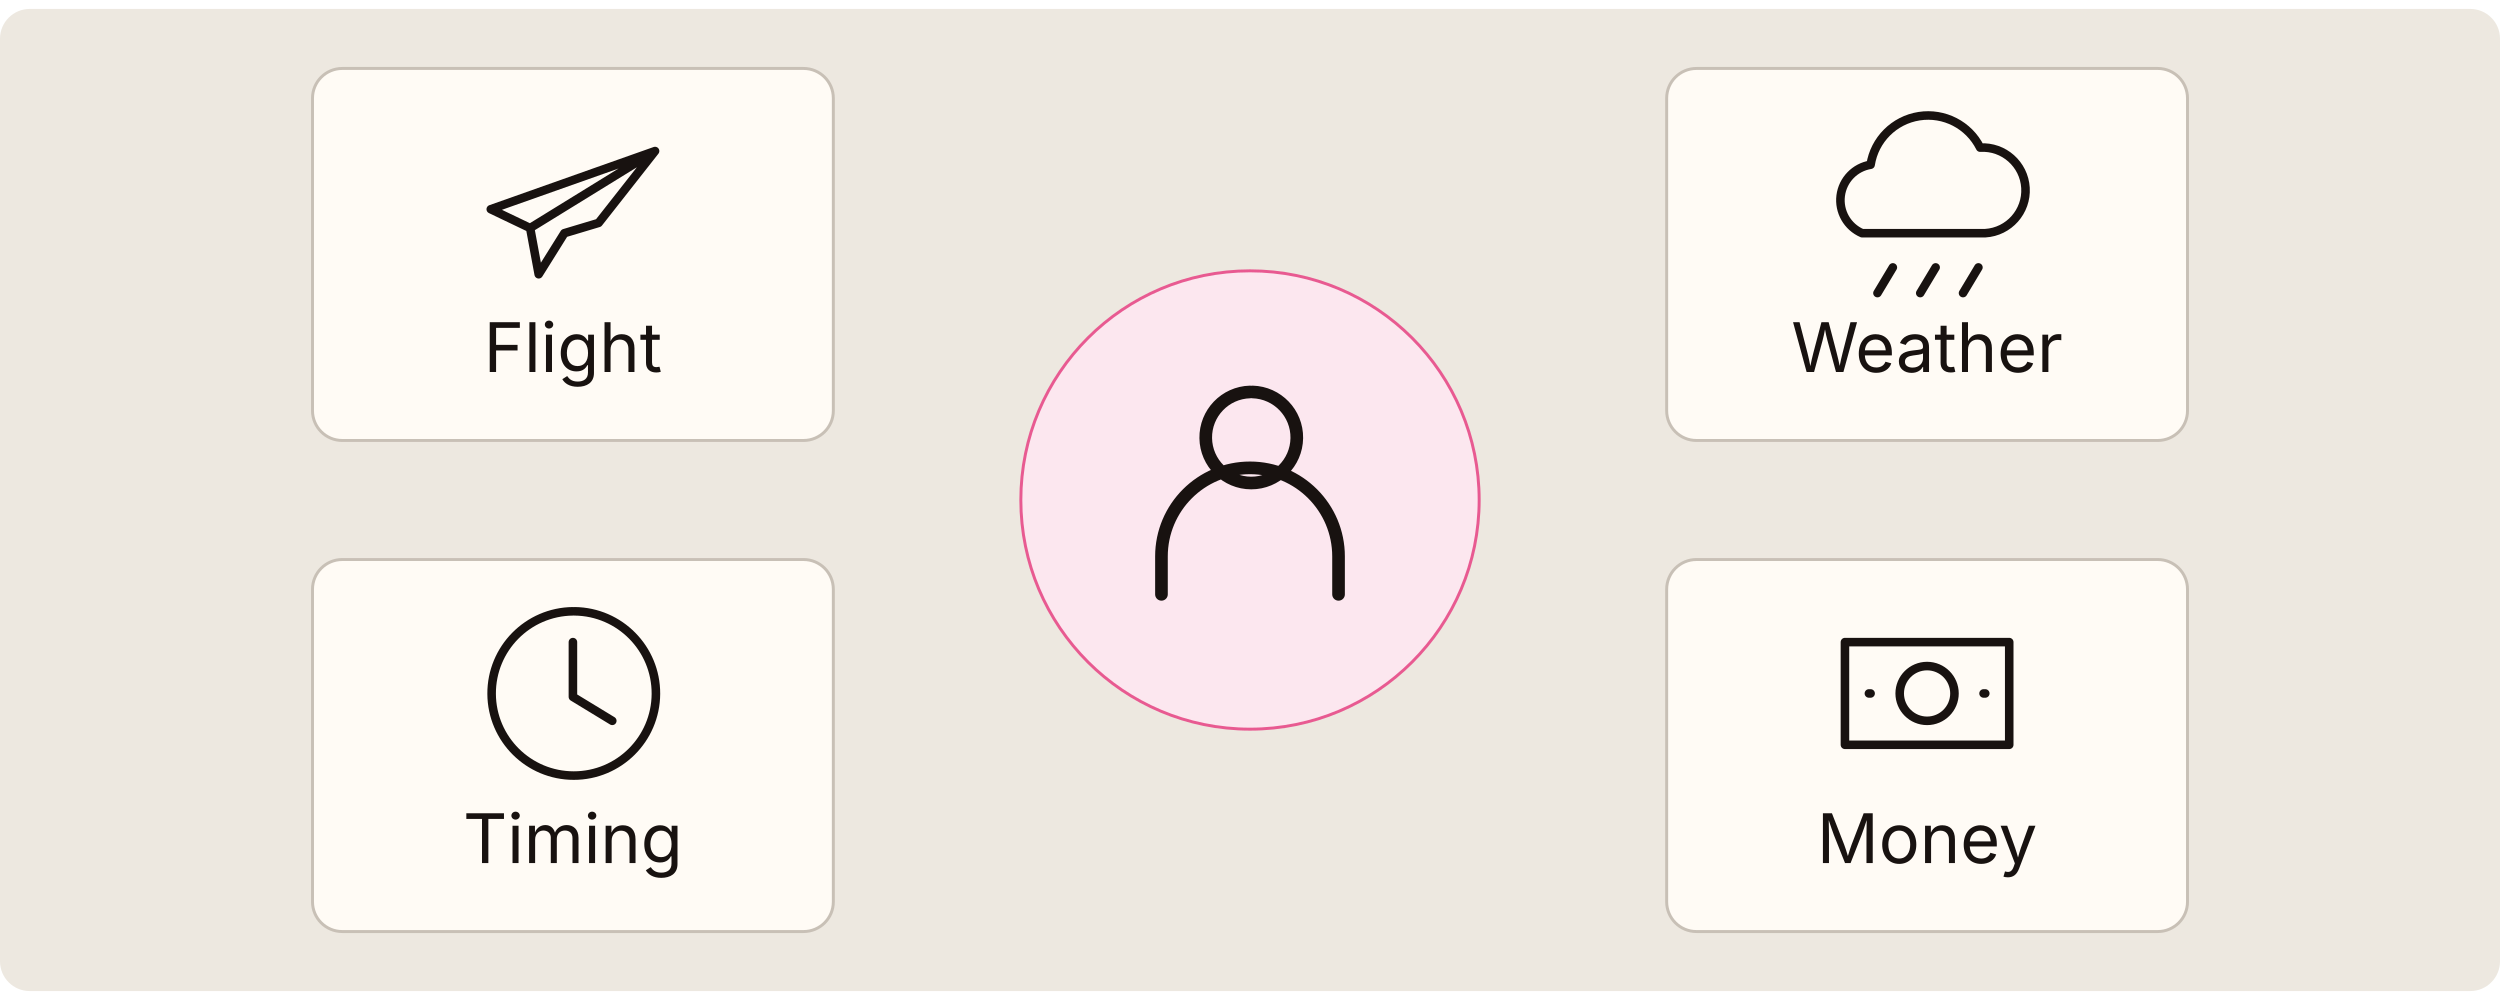
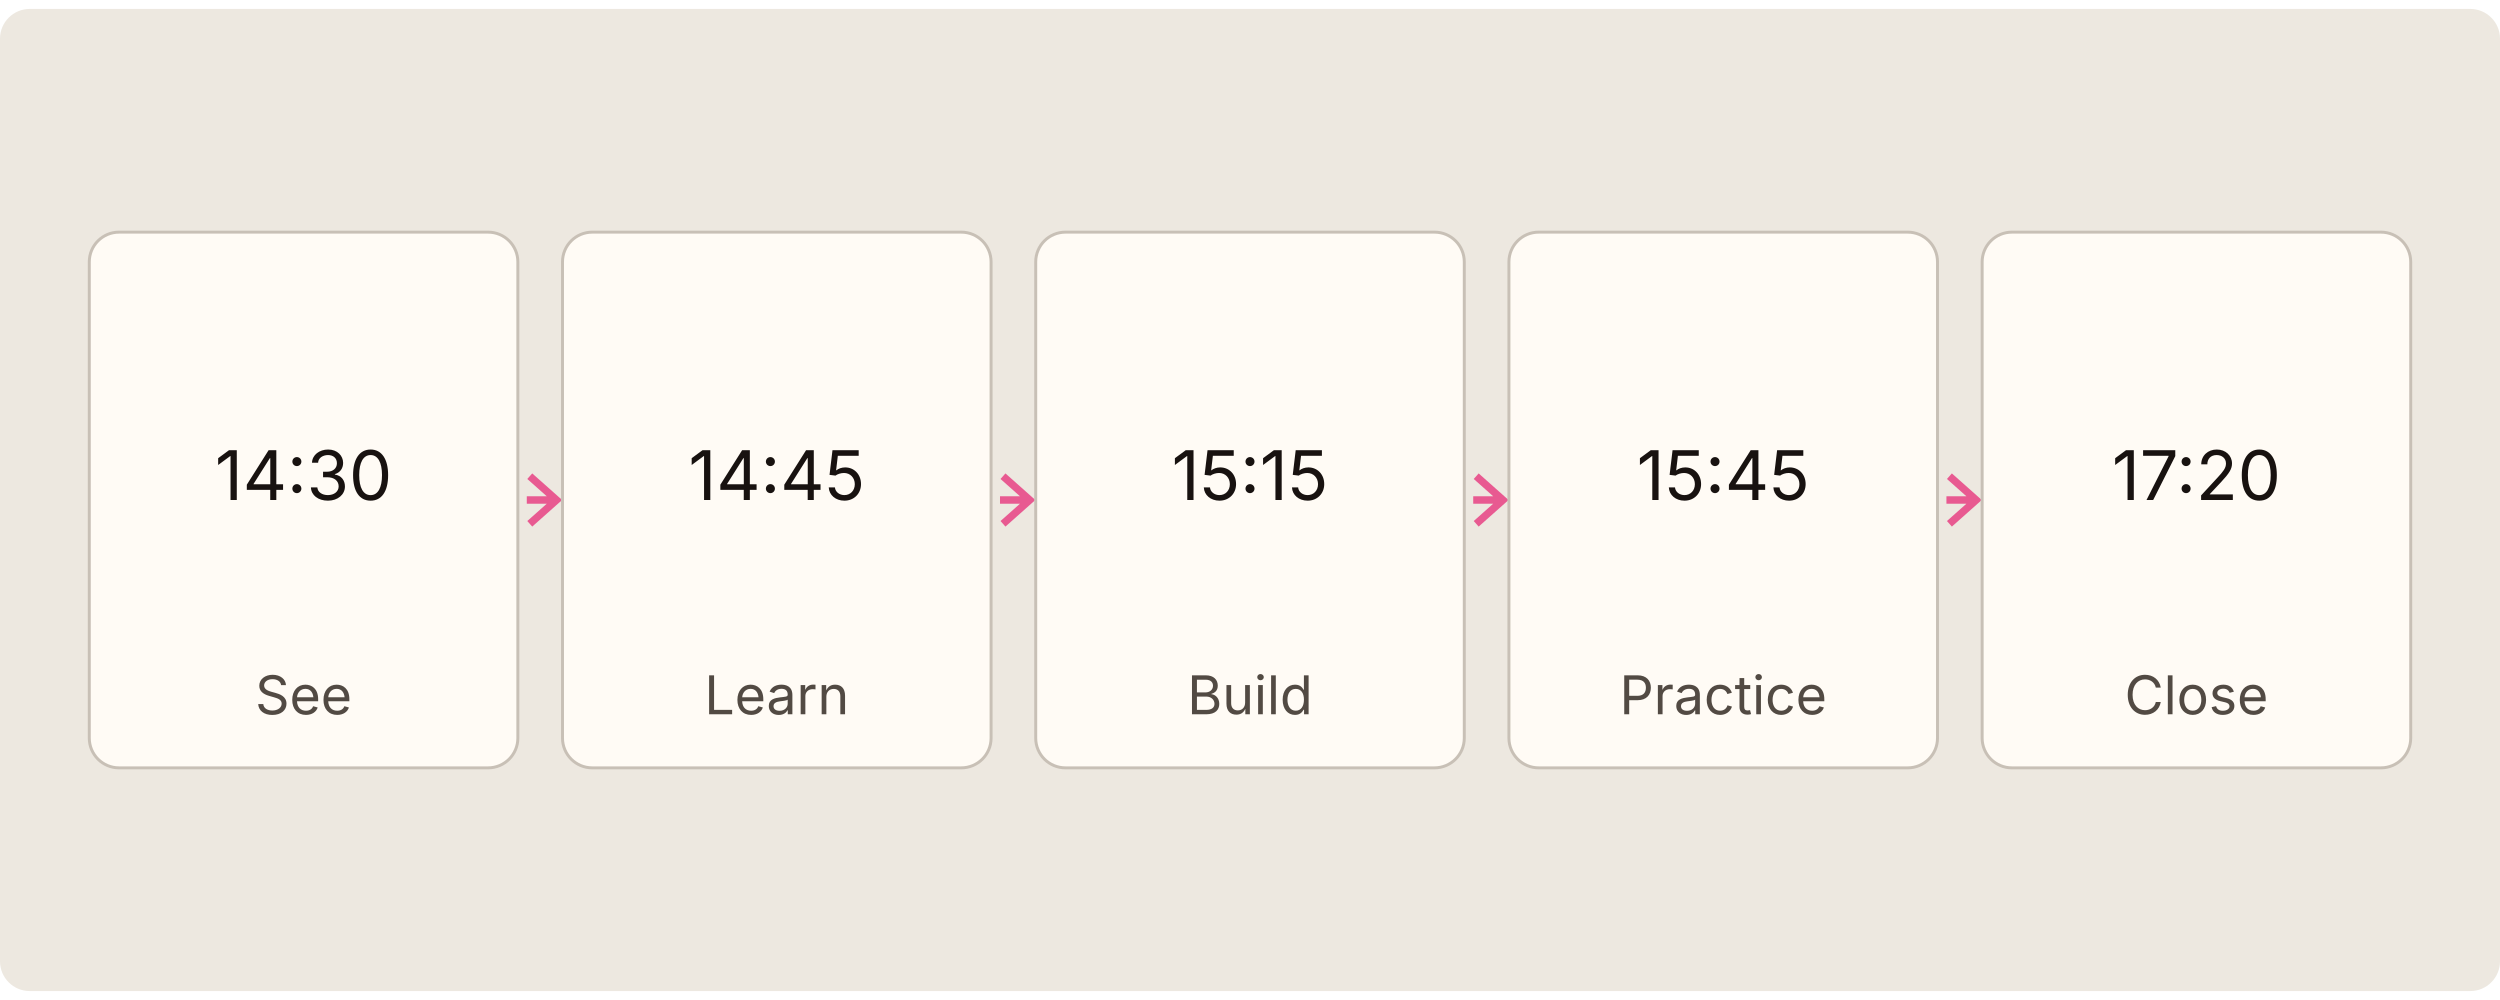
- <svg xmlns="http://www.w3.org/2000/svg" data-slide-visual="" viewBox="0 0 1000 400" role="img" aria-label="Sam needs four checks" class="pic" preserveAspectRatio="xMidYMid meet" style="fill: rgb(0, 0, 0); fill-opacity: 1; stroke: none; stroke-width: 1px; stroke-opacity: 1; stroke-linecap: butt; stroke-linejoin: miter; stroke-dasharray: none; font-family: Inter, Arial, sans-serif; font-size: 36px; font-weight: 400; font-style: normal; letter-spacing: normal; text-anchor: start; dominant-baseline: auto;">
+ <svg xmlns="http://www.w3.org/2000/svg" data-slide-visual="" viewBox="0 0 1000 400" role="img" aria-label="The plan for the day" class="pic" preserveAspectRatio="xMidYMid meet" style="fill: rgb(0, 0, 0); fill-opacity: 1; stroke: none; stroke-width: 1px; stroke-opacity: 1; stroke-linecap: butt; stroke-linejoin: miter; stroke-dasharray: none; font-family: Inter, Arial, sans-serif; font-size: 36px; font-weight: 400; font-style: normal; letter-spacing: normal; text-anchor: start; dominant-baseline: auto;">
  <g transform="translate(0 3.571429) scale(0.5952381)">
    <rect x="0" y="0" width="1680" height="660" rx="20" style="fill: rgb(237, 232, 224); fill-opacity: 1; stroke: none; stroke-width: 1px; stroke-opacity: 1; stroke-linecap: butt; stroke-linejoin: miter; stroke-dasharray: none; font-family: Inter, Arial, sans-serif; font-size: 36px; font-weight: 400; font-style: normal; letter-spacing: normal; text-anchor: start; dominant-baseline: auto;" />
-     <rect x="210" y="40" width="350" height="250" rx="20" style="fill: rgb(255, 251, 245); fill-opacity: 1; stroke: rgb(200, 192, 182); stroke-width: 2px; stroke-opacity: 1; stroke-linecap: butt; stroke-linejoin: miter; stroke-dasharray: none; font-family: Inter, Arial, sans-serif; font-size: 36px; font-weight: 400; font-style: normal; letter-spacing: normal; text-anchor: start; dominant-baseline: auto;" />
-     <g class="step" data-s="1">
-       <g transform="translate(385 130) scale(1.15)" style="fill: rgb(0, 0, 0); fill-opacity: 1; stroke: none; stroke-width: 1px; stroke-opacity: 1; stroke-linecap: butt; stroke-linejoin: miter; stroke-dasharray: none; font-family: Inter, Arial, sans-serif; font-size: 36px; font-weight: 400; font-style: normal; letter-spacing: normal; text-anchor: start; dominant-baseline: auto;">
-         <path d="M-48 4 48-30 15 12-5 18-20 42-25 15Z M-25 15 48-30" style="fill: none; fill-opacity: 1; stroke: rgb(24, 18, 16); stroke-width: 5px; stroke-opacity: 1; stroke-linecap: round; stroke-linejoin: round; stroke-dasharray: none; font-family: Inter, Arial, sans-serif; font-size: 36px; font-weight: 400; font-style: normal; letter-spacing: normal; text-anchor: start; dominant-baseline: auto;" />
-       </g>
-     </g>
-     <g class="step" data-s="1">
-       <text x="385" y="244" text-anchor="middle" font-size="46" style="fill: rgb(24, 18, 16); fill-opacity: 1; stroke: none; stroke-width: 1px; stroke-opacity: 1; stroke-linecap: butt; stroke-linejoin: miter; stroke-dasharray: none; font-family: Inter, Arial, sans-serif; font-size: 46px; font-weight: 400; font-style: normal; letter-spacing: normal; text-anchor: middle; dominant-baseline: auto;">Flight</text>
-     </g>
-     <rect x="1120" y="40" width="350" height="250" rx="20" style="fill: rgb(255, 251, 245); fill-opacity: 1; stroke: rgb(200, 192, 182); stroke-width: 2px; stroke-opacity: 1; stroke-linecap: butt; stroke-linejoin: miter; stroke-dasharray: none; font-family: Inter, Arial, sans-serif; font-size: 36px; font-weight: 400; font-style: normal; letter-spacing: normal; text-anchor: start; dominant-baseline: auto;" />
-     <g class="step" data-s="2">
-       <g transform="translate(1295 130) scale(1.15)" style="fill: rgb(0, 0, 0); fill-opacity: 1; stroke: none; stroke-width: 1px; stroke-opacity: 1; stroke-linecap: butt; stroke-linejoin: miter; stroke-dasharray: none; font-family: Inter, Arial, sans-serif; font-size: 36px; font-weight: 400; font-style: normal; letter-spacing: normal; text-anchor: start; dominant-baseline: auto;">
-         <path d="M-38 18h72a25 25 0 0 0-3-50 34 34 0 0 0-64 10 21 21 0 0 0-5 40 M-20 38l-9 15 M5 38l-9 15 M30 38l-9 15" style="fill: none; fill-opacity: 1; stroke: rgb(24, 18, 16); stroke-width: 5px; stroke-opacity: 1; stroke-linecap: round; stroke-linejoin: round; stroke-dasharray: none; font-family: Inter, Arial, sans-serif; font-size: 36px; font-weight: 400; font-style: normal; letter-spacing: normal; text-anchor: start; dominant-baseline: auto;" />
-       </g>
-     </g>
-     <g class="step" data-s="2">
-       <text x="1295" y="244" text-anchor="middle" font-size="46" style="fill: rgb(24, 18, 16); fill-opacity: 1; stroke: none; stroke-width: 1px; stroke-opacity: 1; stroke-linecap: butt; stroke-linejoin: miter; stroke-dasharray: none; font-family: Inter, Arial, sans-serif; font-size: 46px; font-weight: 400; font-style: normal; letter-spacing: normal; text-anchor: middle; dominant-baseline: auto;">Weather</text>
-     </g>
-     <rect x="210" y="370" width="350" height="250" rx="20" style="fill: rgb(255, 251, 245); fill-opacity: 1; stroke: rgb(200, 192, 182); stroke-width: 2px; stroke-opacity: 1; stroke-linecap: butt; stroke-linejoin: miter; stroke-dasharray: none; font-family: Inter, Arial, sans-serif; font-size: 36px; font-weight: 400; font-style: normal; letter-spacing: normal; text-anchor: start; dominant-baseline: auto;" />
-     <g class="step" data-s="3">
-       <g transform="translate(385 460) scale(1.15)" style="fill: rgb(0, 0, 0); fill-opacity: 1; stroke: none; stroke-width: 1px; stroke-opacity: 1; stroke-linecap: butt; stroke-linejoin: miter; stroke-dasharray: none; font-family: Inter, Arial, sans-serif; font-size: 36px; font-weight: 400; font-style: normal; letter-spacing: normal; text-anchor: start; dominant-baseline: auto;">
-         <path d="M0-48a48 48 0 1 0 1 0 M0-30v32l23 14" style="fill: none; fill-opacity: 1; stroke: rgb(24, 18, 16); stroke-width: 5px; stroke-opacity: 1; stroke-linecap: round; stroke-linejoin: round; stroke-dasharray: none; font-family: Inter, Arial, sans-serif; font-size: 36px; font-weight: 400; font-style: normal; letter-spacing: normal; text-anchor: start; dominant-baseline: auto;" />
-       </g>
-     </g>
-     <g class="step" data-s="3">
-       <text x="385" y="574" text-anchor="middle" font-size="46" style="fill: rgb(24, 18, 16); fill-opacity: 1; stroke: none; stroke-width: 1px; stroke-opacity: 1; stroke-linecap: butt; stroke-linejoin: miter; stroke-dasharray: none; font-family: Inter, Arial, sans-serif; font-size: 46px; font-weight: 400; font-style: normal; letter-spacing: normal; text-anchor: middle; dominant-baseline: auto;">Timing</text>
-     </g>
-     <rect x="1120" y="370" width="350" height="250" rx="20" style="fill: rgb(255, 251, 245); fill-opacity: 1; stroke: rgb(200, 192, 182); stroke-width: 2px; stroke-opacity: 1; stroke-linecap: butt; stroke-linejoin: miter; stroke-dasharray: none; font-family: Inter, Arial, sans-serif; font-size: 36px; font-weight: 400; font-style: normal; letter-spacing: normal; text-anchor: start; dominant-baseline: auto;" />
-     <g class="step" data-s="4">
-       <g transform="translate(1295 460) scale(1.15)" style="fill: rgb(0, 0, 0); fill-opacity: 1; stroke: none; stroke-width: 1px; stroke-opacity: 1; stroke-linecap: butt; stroke-linejoin: miter; stroke-dasharray: none; font-family: Inter, Arial, sans-serif; font-size: 36px; font-weight: 400; font-style: normal; letter-spacing: normal; text-anchor: start; dominant-baseline: auto;">
-         <path d="M-48-30h96v60h-96Z M0-16a16 16 0 1 0 0 32 16 16 0 1 0 0-32 M-34 0h1 M33 0h1" style="fill: none; fill-opacity: 1; stroke: rgb(24, 18, 16); stroke-width: 5px; stroke-opacity: 1; stroke-linecap: round; stroke-linejoin: round; stroke-dasharray: none; font-family: Inter, Arial, sans-serif; font-size: 36px; font-weight: 400; font-style: normal; letter-spacing: normal; text-anchor: start; dominant-baseline: auto;" />
-       </g>
-     </g>
-     <g class="step" data-s="4">
-       <text x="1295" y="574" text-anchor="middle" font-size="46" style="fill: rgb(24, 18, 16); fill-opacity: 1; stroke: none; stroke-width: 1px; stroke-opacity: 1; stroke-linecap: butt; stroke-linejoin: miter; stroke-dasharray: none; font-family: Inter, Arial, sans-serif; font-size: 46px; font-weight: 400; font-style: normal; letter-spacing: normal; text-anchor: middle; dominant-baseline: auto;">Money</text>
-     </g>
-     <circle cx="840" cy="330" r="154" style="fill: rgb(252, 231, 239); fill-opacity: 1; stroke: rgb(232, 90, 145); stroke-width: 2px; stroke-opacity: 1; stroke-linecap: butt; stroke-linejoin: miter; stroke-dasharray: none; font-family: Inter, Arial, sans-serif; font-size: 36px; font-weight: 400; font-style: normal; letter-spacing: normal; text-anchor: start; dominant-baseline: auto;" />
-     <g transform="translate(840 322) scale(1.7)" style="fill: rgb(0, 0, 0); fill-opacity: 1; stroke: none; stroke-width: 1px; stroke-opacity: 1; stroke-linecap: butt; stroke-linejoin: miter; stroke-dasharray: none; font-family: Inter, Arial, sans-serif; font-size: 36px; font-weight: 400; font-style: normal; letter-spacing: normal; text-anchor: start; dominant-baseline: auto;">
-       <path d="M0-38a18 18 0 1 0 1 0 M-35 42v-15a35 35 0 0 1 70 0v15" style="fill: none; fill-opacity: 1; stroke: rgb(24, 18, 16); stroke-width: 5px; stroke-opacity: 1; stroke-linecap: round; stroke-linejoin: round; stroke-dasharray: none; font-family: Inter, Arial, sans-serif; font-size: 36px; font-weight: 400; font-style: normal; letter-spacing: normal; text-anchor: start; dominant-baseline: auto;" />
-     </g>
+     <rect x="60" y="150" width="288" height="360" rx="20" style="fill: rgb(255, 251, 245); fill-opacity: 1; stroke: rgb(200, 192, 182); stroke-width: 2px; stroke-opacity: 1; stroke-linecap: butt; stroke-linejoin: miter; stroke-dasharray: none; font-family: Inter, Arial, sans-serif; font-size: 36px; font-weight: 400; font-style: normal; letter-spacing: normal; text-anchor: start; dominant-baseline: auto;" />
+     <text x="204" y="330" text-anchor="middle" font-size="46" style="fill: rgb(24, 18, 16); fill-opacity: 1; stroke: none; stroke-width: 1px; stroke-opacity: 1; stroke-linecap: butt; stroke-linejoin: miter; stroke-dasharray: none; font-family: Inter, Arial, sans-serif; font-size: 46px; font-weight: 400; font-style: normal; letter-spacing: normal; text-anchor: middle; dominant-baseline: auto;">14:30</text>
+     <text x="204" y="474" text-anchor="middle" font-size="36" style="fill: rgb(82, 74, 67); fill-opacity: 1; stroke: none; stroke-width: 1px; stroke-opacity: 1; stroke-linecap: butt; stroke-linejoin: miter; stroke-dasharray: none; font-family: Inter, Arial, sans-serif; font-size: 36px; font-weight: 400; font-style: normal; letter-spacing: normal; text-anchor: middle; dominant-baseline: auto;">See</text>
+     <path d="M354 330h20m-18 -16 18 16-18 16" style="fill: none; fill-opacity: 1; stroke: rgb(232, 90, 145); stroke-width: 5px; stroke-opacity: 1; stroke-linecap: butt; stroke-linejoin: miter; stroke-dasharray: none; font-family: Inter, Arial, sans-serif; font-size: 36px; font-weight: 400; font-style: normal; letter-spacing: normal; text-anchor: start; dominant-baseline: auto;" />
+     <rect x="378" y="150" width="288" height="360" rx="20" style="fill: rgb(255, 251, 245); fill-opacity: 1; stroke: rgb(200, 192, 182); stroke-width: 2px; stroke-opacity: 1; stroke-linecap: butt; stroke-linejoin: miter; stroke-dasharray: none; font-family: Inter, Arial, sans-serif; font-size: 36px; font-weight: 400; font-style: normal; letter-spacing: normal; text-anchor: start; dominant-baseline: auto;" />
+     <text x="522" y="330" text-anchor="middle" font-size="46" style="fill: rgb(24, 18, 16); fill-opacity: 1; stroke: none; stroke-width: 1px; stroke-opacity: 1; stroke-linecap: butt; stroke-linejoin: miter; stroke-dasharray: none; font-family: Inter, Arial, sans-serif; font-size: 46px; font-weight: 400; font-style: normal; letter-spacing: normal; text-anchor: middle; dominant-baseline: auto;">14:45</text>
+     <text x="522" y="474" text-anchor="middle" font-size="36" style="fill: rgb(82, 74, 67); fill-opacity: 1; stroke: none; stroke-width: 1px; stroke-opacity: 1; stroke-linecap: butt; stroke-linejoin: miter; stroke-dasharray: none; font-family: Inter, Arial, sans-serif; font-size: 36px; font-weight: 400; font-style: normal; letter-spacing: normal; text-anchor: middle; dominant-baseline: auto;">Learn</text>
+     <path d="M672 330h20m-18 -16 18 16-18 16" style="fill: none; fill-opacity: 1; stroke: rgb(232, 90, 145); stroke-width: 5px; stroke-opacity: 1; stroke-linecap: butt; stroke-linejoin: miter; stroke-dasharray: none; font-family: Inter, Arial, sans-serif; font-size: 36px; font-weight: 400; font-style: normal; letter-spacing: normal; text-anchor: start; dominant-baseline: auto;" />
+     <rect x="696" y="150" width="288" height="360" rx="20" style="fill: rgb(255, 251, 245); fill-opacity: 1; stroke: rgb(200, 192, 182); stroke-width: 2px; stroke-opacity: 1; stroke-linecap: butt; stroke-linejoin: miter; stroke-dasharray: none; font-family: Inter, Arial, sans-serif; font-size: 36px; font-weight: 400; font-style: normal; letter-spacing: normal; text-anchor: start; dominant-baseline: auto;" />
+     <text x="840" y="330" text-anchor="middle" font-size="46" style="fill: rgb(24, 18, 16); fill-opacity: 1; stroke: none; stroke-width: 1px; stroke-opacity: 1; stroke-linecap: butt; stroke-linejoin: miter; stroke-dasharray: none; font-family: Inter, Arial, sans-serif; font-size: 46px; font-weight: 400; font-style: normal; letter-spacing: normal; text-anchor: middle; dominant-baseline: auto;">15:15</text>
+     <text x="840" y="474" text-anchor="middle" font-size="36" style="fill: rgb(82, 74, 67); fill-opacity: 1; stroke: none; stroke-width: 1px; stroke-opacity: 1; stroke-linecap: butt; stroke-linejoin: miter; stroke-dasharray: none; font-family: Inter, Arial, sans-serif; font-size: 36px; font-weight: 400; font-style: normal; letter-spacing: normal; text-anchor: middle; dominant-baseline: auto;">Build</text>
+     <path d="M990 330h20m-18 -16 18 16-18 16" style="fill: none; fill-opacity: 1; stroke: rgb(232, 90, 145); stroke-width: 5px; stroke-opacity: 1; stroke-linecap: butt; stroke-linejoin: miter; stroke-dasharray: none; font-family: Inter, Arial, sans-serif; font-size: 36px; font-weight: 400; font-style: normal; letter-spacing: normal; text-anchor: start; dominant-baseline: auto;" />
+     <rect x="1014" y="150" width="288" height="360" rx="20" style="fill: rgb(255, 251, 245); fill-opacity: 1; stroke: rgb(200, 192, 182); stroke-width: 2px; stroke-opacity: 1; stroke-linecap: butt; stroke-linejoin: miter; stroke-dasharray: none; font-family: Inter, Arial, sans-serif; font-size: 36px; font-weight: 400; font-style: normal; letter-spacing: normal; text-anchor: start; dominant-baseline: auto;" />
+     <text x="1158" y="330" text-anchor="middle" font-size="46" style="fill: rgb(24, 18, 16); fill-opacity: 1; stroke: none; stroke-width: 1px; stroke-opacity: 1; stroke-linecap: butt; stroke-linejoin: miter; stroke-dasharray: none; font-family: Inter, Arial, sans-serif; font-size: 46px; font-weight: 400; font-style: normal; letter-spacing: normal; text-anchor: middle; dominant-baseline: auto;">15:45</text>
+     <text x="1158" y="474" text-anchor="middle" font-size="36" style="fill: rgb(82, 74, 67); fill-opacity: 1; stroke: none; stroke-width: 1px; stroke-opacity: 1; stroke-linecap: butt; stroke-linejoin: miter; stroke-dasharray: none; font-family: Inter, Arial, sans-serif; font-size: 36px; font-weight: 400; font-style: normal; letter-spacing: normal; text-anchor: middle; dominant-baseline: auto;">Practice</text>
+     <path d="M1308 330h20m-18 -16 18 16-18 16" style="fill: none; fill-opacity: 1; stroke: rgb(232, 90, 145); stroke-width: 5px; stroke-opacity: 1; stroke-linecap: butt; stroke-linejoin: miter; stroke-dasharray: none; font-family: Inter, Arial, sans-serif; font-size: 36px; font-weight: 400; font-style: normal; letter-spacing: normal; text-anchor: start; dominant-baseline: auto;" />
+     <rect x="1332" y="150" width="288" height="360" rx="20" style="fill: rgb(255, 251, 245); fill-opacity: 1; stroke: rgb(200, 192, 182); stroke-width: 2px; stroke-opacity: 1; stroke-linecap: butt; stroke-linejoin: miter; stroke-dasharray: none; font-family: Inter, Arial, sans-serif; font-size: 36px; font-weight: 400; font-style: normal; letter-spacing: normal; text-anchor: start; dominant-baseline: auto;" />
+     <text x="1476" y="330" text-anchor="middle" font-size="46" style="fill: rgb(24, 18, 16); fill-opacity: 1; stroke: none; stroke-width: 1px; stroke-opacity: 1; stroke-linecap: butt; stroke-linejoin: miter; stroke-dasharray: none; font-family: Inter, Arial, sans-serif; font-size: 46px; font-weight: 400; font-style: normal; letter-spacing: normal; text-anchor: middle; dominant-baseline: auto;">17:20</text>
+     <text x="1476" y="474" text-anchor="middle" font-size="36" style="fill: rgb(82, 74, 67); fill-opacity: 1; stroke: none; stroke-width: 1px; stroke-opacity: 1; stroke-linecap: butt; stroke-linejoin: miter; stroke-dasharray: none; font-family: Inter, Arial, sans-serif; font-size: 36px; font-weight: 400; font-style: normal; letter-spacing: normal; text-anchor: middle; dominant-baseline: auto;">Close</text>
  </g>
</svg>
